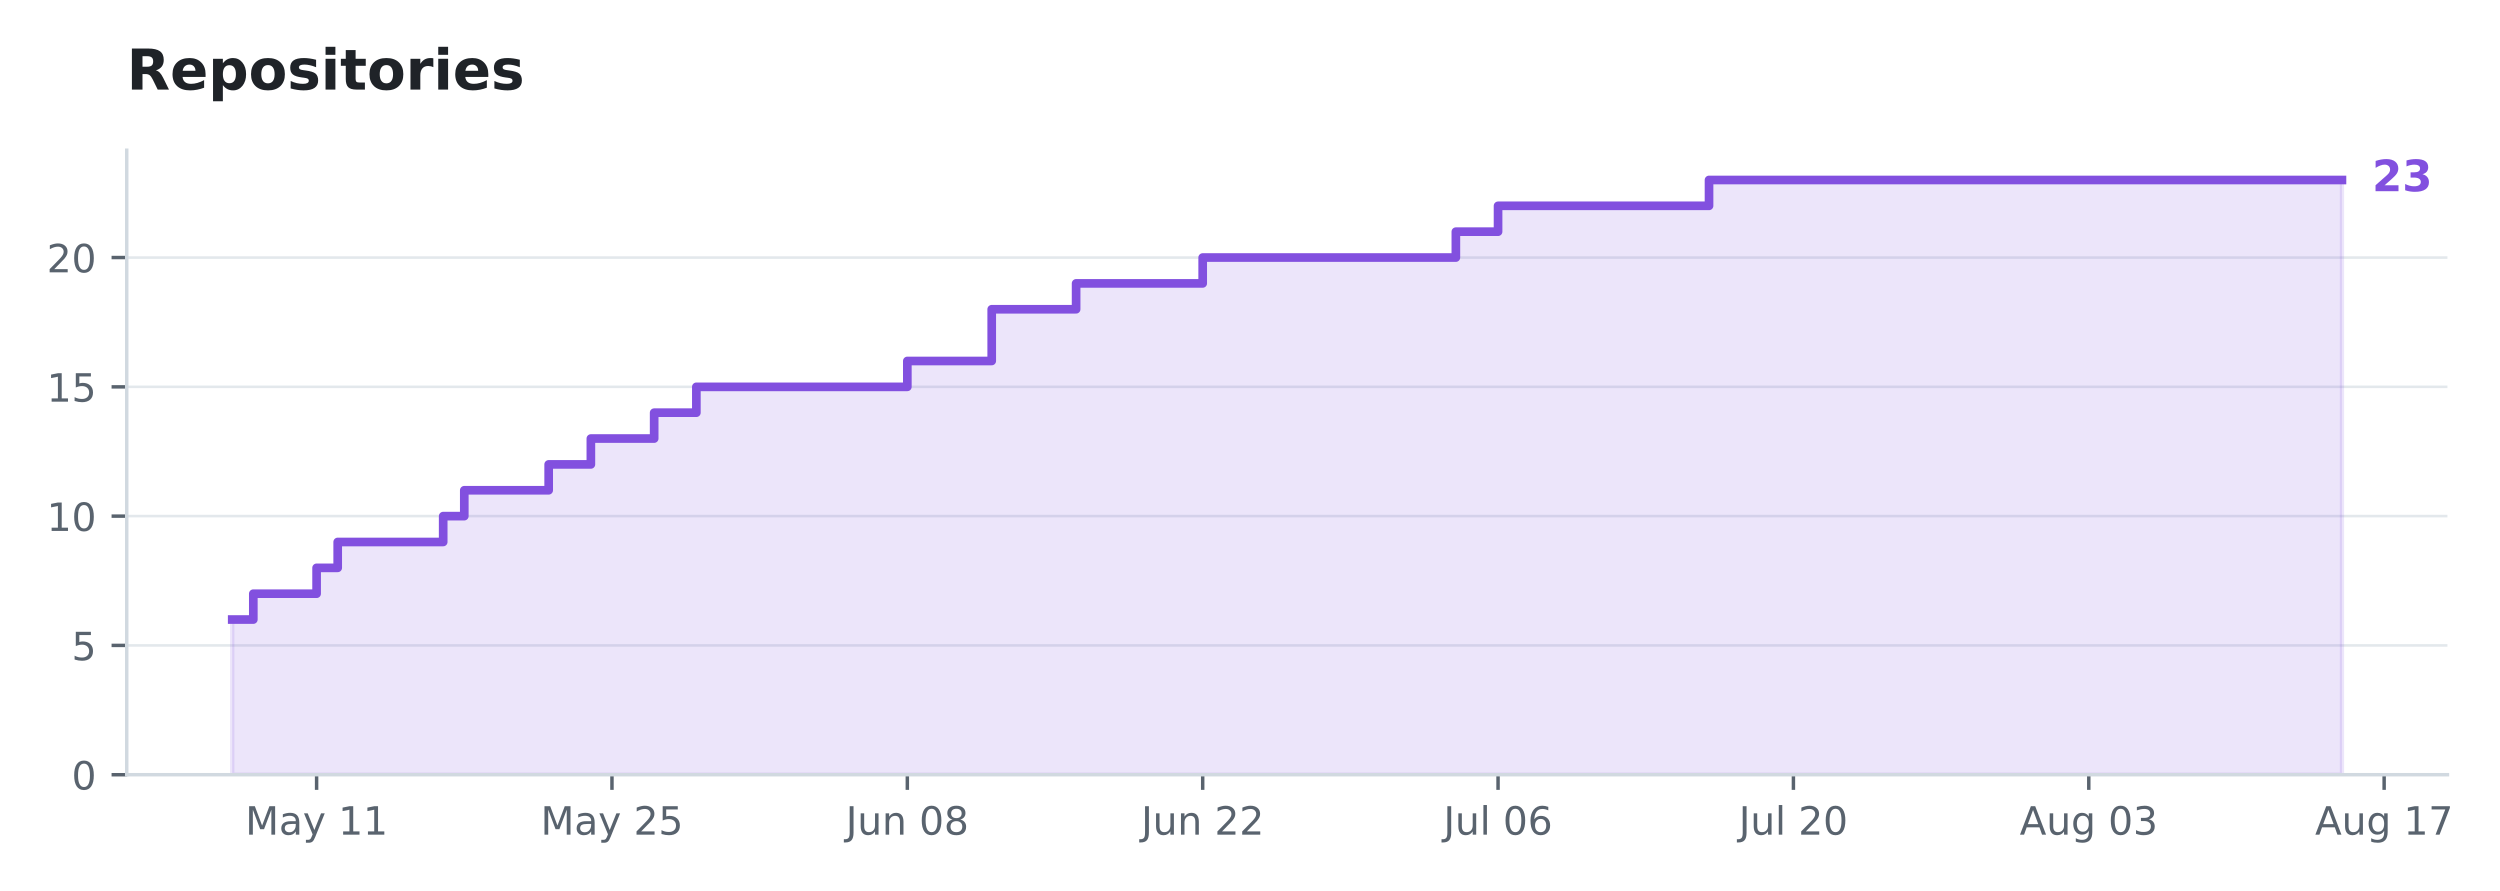
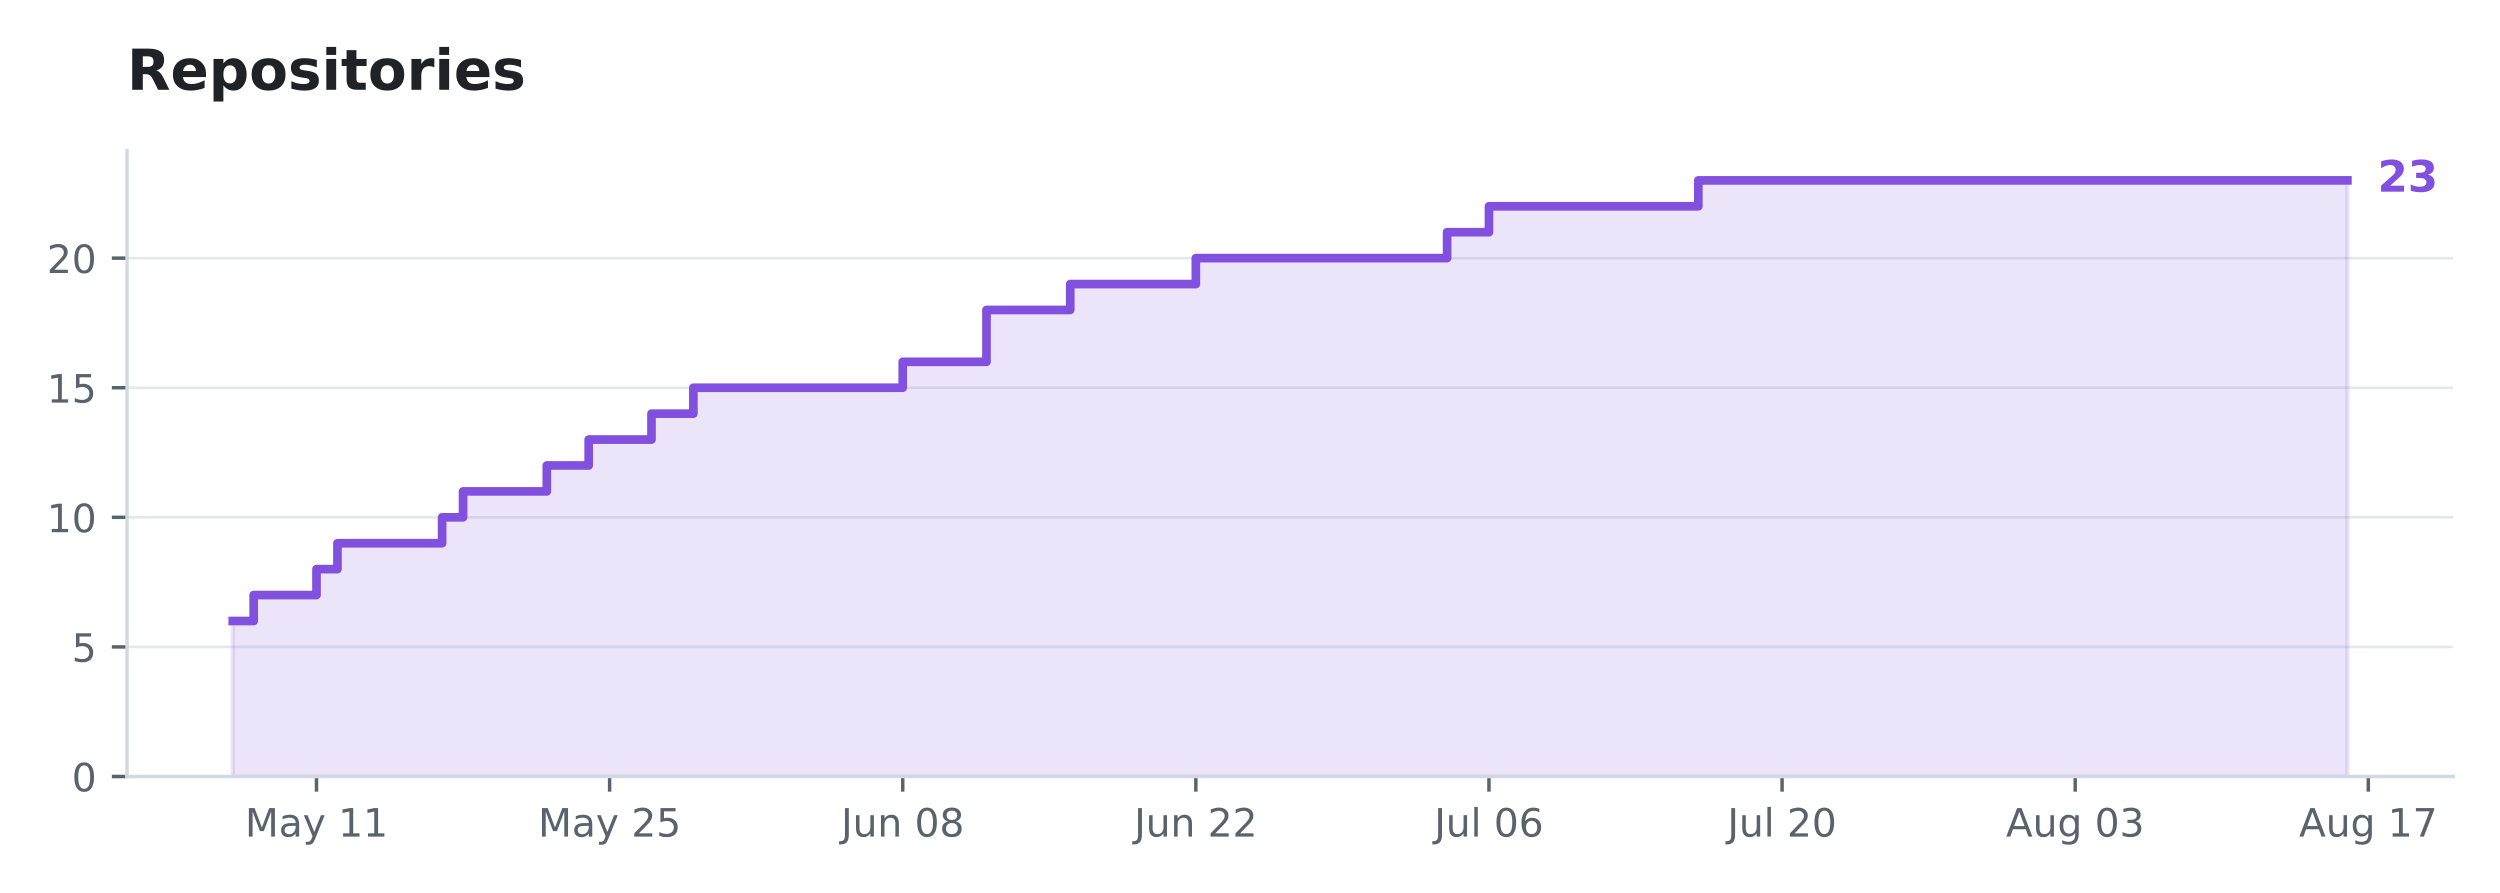
- <svg xmlns="http://www.w3.org/2000/svg" xmlns:xlink="http://www.w3.org/1999/xlink" width="577.066pt" height="205.623pt" viewBox="0 0 577.066 205.623" version="1.1">
+ <svg xmlns="http://www.w3.org/2000/svg" xmlns:xlink="http://www.w3.org/1999/xlink" width="575.732pt" height="205.623pt" viewBox="0 0 575.732 205.623" version="1.1">
  <defs>
    <style type="text/css">*{stroke-linejoin: round; stroke-linecap: butt}</style>
  </defs>
  <g id="figure_1">
    <g id="patch_1">
-       <path d="M 0 205.623  L 577.066 205.623  L 577.066 0  L 0 0  L 0 205.623  z " style="fill: none; opacity: 0" />
+       <path d="M 0 205.623  L 575.732 205.623  L 575.732 0  L 0 0  L 0 205.623  z " style="fill: none; opacity: 0" />
    </g>
    <g id="axes_1">
      <g id="patch_2">
        <path d="M 29.253 178.822  L 564.933 178.822  L 564.933 34.678  L 29.253 34.678  L 29.253 178.822  z " style="fill: none" />
      </g>
      <g id="matplotlib.axis_1">
        <g id="xtick_1">
          <g id="line2d_1">
            <defs>
-               <path id="m97da2d656c" d="M 0 0  L 0 3.5  " style="stroke: #59636e; stroke-width: 0.8" />
+               <path id="m5bca25c9fa" d="M 0 0  L 0 3.5  " style="stroke: #59636e; stroke-width: 0.8" />
            </defs>
            <g>
-               <use xlink:href="#m97da2d656c" x="73.081" y="178.822" style="fill: #59636e; stroke: #59636e; stroke-width: 0.8" />
+               <use xlink:href="#m5bca25c9fa" x="72.888" y="178.822" style="fill: #59636e; stroke: #59636e; stroke-width: 0.8" />
            </g>
          </g>
          <g id="text_1">
-             <g style="fill: #59636e" transform="translate(56.62071 192.6599) scale(0.09 -0.09)">
+             <g style="fill: #59636e" transform="translate(56.42784 192.6599) scale(0.09 -0.09)">
              <defs>
                <path id="DejaVuSans-30" d="M 628 4666  L 1569 4666  L 2759 1491  L 3956 4666  L 4897 4666  L 4897 0  L 4281 0  L 4281 4097  L 3078 897  L 2444 897  L 1241 4097  L 1241 0  L 628 0  L 628 4666  z " transform="scale(0.015625)" />
                <path id="DejaVuSans-44" d="M 2194 1759  Q 1497 1759 1228 1600  Q 959 1441 959 1056  Q 959 750 1161 570  Q 1363 391 1709 391  Q 2188 391 2477 730  Q 2766 1069 2766 1631  L 2766 1759  L 2194 1759  z M 3341 1997  L 3341 0  L 2766 0  L 2766 531  Q 2569 213 2275 61  Q 1981 -91 1556 -91  Q 1019 -91 701 211  Q 384 513 384 1019  Q 384 1609 779 1909  Q 1175 2209 1959 2209  L 2766 2209  L 2766 2266  Q 2766 2663 2505 2880  Q 2244 3097 1772 3097  Q 1472 3097 1187 3025  Q 903 2953 641 2809  L 641 3341  Q 956 3463 1253 3523  Q 1550 3584 1831 3584  Q 2591 3584 2966 3190  Q 3341 2797 3341 1997  z " transform="scale(0.015625)" />
                <path id="DejaVuSans-5c" d="M 2059 -325  Q 1816 -950 1584 -1140  Q 1353 -1331 966 -1331  L 506 -1331  L 506 -850  L 844 -850  Q 1081 -850 1212 -737  Q 1344 -625 1503 -206  L 1606 56  L 191 3500  L 800 3500  L 1894 763  L 2988 3500  L 3597 3500  L 2059 -325  z " transform="scale(0.015625)" />
                <path id="DejaVuSans-3" transform="scale(0.015625)" />
                <path id="DejaVuSans-14" d="M 794 531  L 1825 531  L 1825 4091  L 703 3866  L 703 4441  L 1819 4666  L 2450 4666  L 2450 531  L 3481 531  L 3481 0  L 794 0  L 794 531  z " transform="scale(0.015625)" />
              </defs>
              <use xlink:href="#DejaVuSans-30" />
              <use xlink:href="#DejaVuSans-44" transform="translate(86.28125 0)" />
              <use xlink:href="#DejaVuSans-5c" transform="translate(147.5625 0)" />
              <use xlink:href="#DejaVuSans-3" transform="translate(206.75 0)" />
              <use xlink:href="#DejaVuSans-14" transform="translate(238.5312 0)" />
              <use xlink:href="#DejaVuSans-14" transform="translate(302.1562 0)" />
            </g>
          </g>
        </g>
        <g id="xtick_2">
          <g id="line2d_2">
            <g>
-               <use xlink:href="#m97da2d656c" x="141.258" y="178.822" style="fill: #59636e; stroke: #59636e; stroke-width: 0.8" />
+               <use xlink:href="#m5bca25c9fa" x="140.39" y="178.822" style="fill: #59636e; stroke: #59636e; stroke-width: 0.8" />
            </g>
          </g>
          <g id="text_2">
-             <g style="fill: #59636e" transform="translate(124.7982 192.6599) scale(0.09 -0.09)">
+             <g style="fill: #59636e" transform="translate(123.9303 192.6599) scale(0.09 -0.09)">
              <defs>
                <path id="DejaVuSans-15" d="M 1228 531  L 3431 531  L 3431 0  L 469 0  L 469 531  Q 828 903 1448 1529  Q 2069 2156 2228 2338  Q 2531 2678 2651 2914  Q 2772 3150 2772 3378  Q 2772 3750 2511 3984  Q 2250 4219 1831 4219  Q 1534 4219 1204 4116  Q 875 4013 500 3803  L 500 4441  Q 881 4594 1212 4672  Q 1544 4750 1819 4750  Q 2544 4750 2975 4387  Q 3406 4025 3406 3419  Q 3406 3131 3298 2873  Q 3191 2616 2906 2266  Q 2828 2175 2409 1742  Q 1991 1309 1228 531  z " transform="scale(0.015625)" />
                <path id="DejaVuSans-18" d="M 691 4666  L 3169 4666  L 3169 4134  L 1269 4134  L 1269 2991  Q 1406 3038 1543 3061  Q 1681 3084 1819 3084  Q 2600 3084 3056 2656  Q 3513 2228 3513 1497  Q 3513 744 3044 326  Q 2575 -91 1722 -91  Q 1428 -91 1123 -41  Q 819 9 494 109  L 494 744  Q 775 591 1075 516  Q 1375 441 1709 441  Q 2250 441 2565 725  Q 2881 1009 2881 1497  Q 2881 1984 2565 2268  Q 2250 2553 1709 2553  Q 1456 2553 1204 2497  Q 953 2441 691 2322  L 691 4666  z " transform="scale(0.015625)" />
              </defs>
              <use xlink:href="#DejaVuSans-30" />
              <use xlink:href="#DejaVuSans-44" transform="translate(86.28125 0)" />
              <use xlink:href="#DejaVuSans-5c" transform="translate(147.5625 0)" />
              <use xlink:href="#DejaVuSans-3" transform="translate(206.75 0)" />
              <use xlink:href="#DejaVuSans-15" transform="translate(238.5312 0)" />
              <use xlink:href="#DejaVuSans-18" transform="translate(302.1562 0)" />
            </g>
          </g>
        </g>
        <g id="xtick_3">
          <g id="line2d_3">
            <g>
-               <use xlink:href="#m97da2d656c" x="209.436" y="178.822" style="fill: #59636e; stroke: #59636e; stroke-width: 0.8" />
+               <use xlink:href="#m5bca25c9fa" x="207.893" y="178.822" style="fill: #59636e; stroke: #59636e; stroke-width: 0.8" />
            </g>
          </g>
          <g id="text_3">
-             <g style="fill: #59636e" transform="translate(195.2481 192.6599) scale(0.09 -0.09)">
+             <g style="fill: #59636e" transform="translate(193.7052 192.6599) scale(0.09 -0.09)">
              <defs>
                <path id="DejaVuSans-2d" d="M 628 4666  L 1259 4666  L 1259 325  Q 1259 -519 939 -900  Q 619 -1281 -91 -1281  L -331 -1281  L -331 -750  L -134 -750  Q 284 -750 456 -515  Q 628 -281 628 325  L 628 4666  z " transform="scale(0.015625)" />
                <path id="DejaVuSans-58" d="M 544 1381  L 544 3500  L 1119 3500  L 1119 1403  Q 1119 906 1312 657  Q 1506 409 1894 409  Q 2359 409 2629 706  Q 2900 1003 2900 1516  L 2900 3500  L 3475 3500  L 3475 0  L 2900 0  L 2900 538  Q 2691 219 2414 64  Q 2138 -91 1772 -91  Q 1169 -91 856 284  Q 544 659 544 1381  z M 1991 3584  L 1991 3584  z " transform="scale(0.015625)" />
                <path id="DejaVuSans-51" d="M 3513 2113  L 3513 0  L 2938 0  L 2938 2094  Q 2938 2591 2744 2837  Q 2550 3084 2163 3084  Q 1697 3084 1428 2787  Q 1159 2491 1159 1978  L 1159 0  L 581 0  L 581 3500  L 1159 3500  L 1159 2956  Q 1366 3272 1645 3428  Q 1925 3584 2291 3584  Q 2894 3584 3203 3211  Q 3513 2838 3513 2113  z " transform="scale(0.015625)" />
                <path id="DejaVuSans-13" d="M 2034 4250  Q 1547 4250 1301 3770  Q 1056 3291 1056 2328  Q 1056 1369 1301 889  Q 1547 409 2034 409  Q 2525 409 2770 889  Q 3016 1369 3016 2328  Q 3016 3291 2770 3770  Q 2525 4250 2034 4250  z M 2034 4750  Q 2819 4750 3233 4129  Q 3647 3509 3647 2328  Q 3647 1150 3233 529  Q 2819 -91 2034 -91  Q 1250 -91 836 529  Q 422 1150 422 2328  Q 422 3509 836 4129  Q 1250 4750 2034 4750  z " transform="scale(0.015625)" />
                <path id="DejaVuSans-1b" d="M 2034 2216  Q 1584 2216 1326 1975  Q 1069 1734 1069 1313  Q 1069 891 1326 650  Q 1584 409 2034 409  Q 2484 409 2743 651  Q 3003 894 3003 1313  Q 3003 1734 2745 1975  Q 2488 2216 2034 2216  z M 1403 2484  Q 997 2584 770 2862  Q 544 3141 544 3541  Q 544 4100 942 4425  Q 1341 4750 2034 4750  Q 2731 4750 3128 4425  Q 3525 4100 3525 3541  Q 3525 3141 3298 2862  Q 3072 2584 2669 2484  Q 3125 2378 3379 2068  Q 3634 1759 3634 1313  Q 3634 634 3220 271  Q 2806 -91 2034 -91  Q 1263 -91 848 271  Q 434 634 434 1313  Q 434 1759 690 2068  Q 947 2378 1403 2484  z M 1172 3481  Q 1172 3119 1398 2916  Q 1625 2713 2034 2713  Q 2441 2713 2670 2916  Q 2900 3119 2900 3481  Q 2900 3844 2670 4047  Q 2441 4250 2034 4250  Q 1625 4250 1398 4047  Q 1172 3844 1172 3481  z " transform="scale(0.015625)" />
              </defs>
              <use xlink:href="#DejaVuSans-2d" />
              <use xlink:href="#DejaVuSans-58" transform="translate(29.5 0)" />
              <use xlink:href="#DejaVuSans-51" transform="translate(92.875 0)" />
              <use xlink:href="#DejaVuSans-3" transform="translate(156.25 0)" />
              <use xlink:href="#DejaVuSans-13" transform="translate(188.0312 0)" />
              <use xlink:href="#DejaVuSans-1b" transform="translate(251.6562 0)" />
            </g>
          </g>
        </g>
        <g id="xtick_4">
          <g id="line2d_4">
            <g>
-               <use xlink:href="#m97da2d656c" x="277.613" y="178.822" style="fill: #59636e; stroke: #59636e; stroke-width: 0.8" />
+               <use xlink:href="#m5bca25c9fa" x="275.395" y="178.822" style="fill: #59636e; stroke: #59636e; stroke-width: 0.8" />
            </g>
          </g>
          <g id="text_4">
-             <g style="fill: #59636e" transform="translate(263.4256 192.6599) scale(0.09 -0.09)">
+             <g style="fill: #59636e" transform="translate(261.2076 192.6599) scale(0.09 -0.09)">
              <use xlink:href="#DejaVuSans-2d" />
              <use xlink:href="#DejaVuSans-58" transform="translate(29.5 0)" />
              <use xlink:href="#DejaVuSans-51" transform="translate(92.875 0)" />
              <use xlink:href="#DejaVuSans-3" transform="translate(156.25 0)" />
              <use xlink:href="#DejaVuSans-15" transform="translate(188.0312 0)" />
              <use xlink:href="#DejaVuSans-15" transform="translate(251.6562 0)" />
            </g>
          </g>
        </g>
        <g id="xtick_5">
          <g id="line2d_5">
            <g>
-               <use xlink:href="#m97da2d656c" x="345.791" y="178.822" style="fill: #59636e; stroke: #59636e; stroke-width: 0.8" />
+               <use xlink:href="#m5bca25c9fa" x="342.898" y="178.822" style="fill: #59636e; stroke: #59636e; stroke-width: 0.8" />
            </g>
          </g>
          <g id="text_5">
-             <g style="fill: #59636e" transform="translate(333.2047 192.6606) scale(0.09 -0.09)">
+             <g style="fill: #59636e" transform="translate(330.3118 192.6606) scale(0.09 -0.09)">
              <defs>
                <path id="DejaVuSans-4f" d="M 603 4863  L 1178 4863  L 1178 0  L 603 0  L 603 4863  z " transform="scale(0.015625)" />
                <path id="DejaVuSans-19" d="M 2113 2584  Q 1688 2584 1439 2293  Q 1191 2003 1191 1497  Q 1191 994 1439 701  Q 1688 409 2113 409  Q 2538 409 2786 701  Q 3034 994 3034 1497  Q 3034 2003 2786 2293  Q 2538 2584 2113 2584  z M 3366 4563  L 3366 3988  Q 3128 4100 2886 4159  Q 2644 4219 2406 4219  Q 1781 4219 1451 3797  Q 1122 3375 1075 2522  Q 1259 2794 1537 2939  Q 1816 3084 2150 3084  Q 2853 3084 3261 2657  Q 3669 2231 3669 1497  Q 3669 778 3244 343  Q 2819 -91 2113 -91  Q 1303 -91 875 529  Q 447 1150 447 2328  Q 447 3434 972 4092  Q 1497 4750 2381 4750  Q 2619 4750 2861 4703  Q 3103 4656 3366 4563  z " transform="scale(0.015625)" />
              </defs>
              <use xlink:href="#DejaVuSans-2d" />
              <use xlink:href="#DejaVuSans-58" transform="translate(29.5 0)" />
              <use xlink:href="#DejaVuSans-4f" transform="translate(92.875 0)" />
              <use xlink:href="#DejaVuSans-3" transform="translate(120.6562 0)" />
              <use xlink:href="#DejaVuSans-13" transform="translate(152.4375 0)" />
              <use xlink:href="#DejaVuSans-19" transform="translate(216.0625 0)" />
            </g>
          </g>
        </g>
        <g id="xtick_6">
          <g id="line2d_6">
            <g>
-               <use xlink:href="#m97da2d656c" x="413.968" y="178.822" style="fill: #59636e; stroke: #59636e; stroke-width: 0.8" />
+               <use xlink:href="#m5bca25c9fa" x="410.4" y="178.822" style="fill: #59636e; stroke: #59636e; stroke-width: 0.8" />
            </g>
          </g>
          <g id="text_6">
-             <g style="fill: #59636e" transform="translate(401.3822 192.6606) scale(0.09 -0.09)">
+             <g style="fill: #59636e" transform="translate(397.8142 192.6606) scale(0.09 -0.09)">
              <use xlink:href="#DejaVuSans-2d" />
              <use xlink:href="#DejaVuSans-58" transform="translate(29.5 0)" />
              <use xlink:href="#DejaVuSans-4f" transform="translate(92.875 0)" />
              <use xlink:href="#DejaVuSans-3" transform="translate(120.6562 0)" />
              <use xlink:href="#DejaVuSans-15" transform="translate(152.4375 0)" />
              <use xlink:href="#DejaVuSans-13" transform="translate(216.0625 0)" />
            </g>
          </g>
        </g>
        <g id="xtick_7">
          <g id="line2d_7">
            <g>
-               <use xlink:href="#m97da2d656c" x="482.146" y="178.822" style="fill: #59636e; stroke: #59636e; stroke-width: 0.8" />
+               <use xlink:href="#m5bca25c9fa" x="477.903" y="178.822" style="fill: #59636e; stroke: #59636e; stroke-width: 0.8" />
            </g>
          </g>
          <g id="text_7">
-             <g style="fill: #59636e" transform="translate(466.2022 192.6599) scale(0.09 -0.09)">
+             <g style="fill: #59636e" transform="translate(461.9592 192.6599) scale(0.09 -0.09)">
              <defs>
                <path id="DejaVuSans-24" d="M 2188 4044  L 1331 1722  L 3047 1722  L 2188 4044  z M 1831 4666  L 2547 4666  L 4325 0  L 3669 0  L 3244 1197  L 1141 1197  L 716 0  L 50 0  L 1831 4666  z " transform="scale(0.015625)" />
                <path id="DejaVuSans-4a" d="M 2906 1791  Q 2906 2416 2648 2759  Q 2391 3103 1925 3103  Q 1463 3103 1205 2759  Q 947 2416 947 1791  Q 947 1169 1205 825  Q 1463 481 1925 481  Q 2391 481 2648 825  Q 2906 1169 2906 1791  z M 3481 434  Q 3481 -459 3084 -895  Q 2688 -1331 1869 -1331  Q 1566 -1331 1297 -1286  Q 1028 -1241 775 -1147  L 775 -588  Q 1028 -725 1275 -790  Q 1522 -856 1778 -856  Q 2344 -856 2625 -561  Q 2906 -266 2906 331  L 2906 616  Q 2728 306 2450 153  Q 2172 0 1784 0  Q 1141 0 747 490  Q 353 981 353 1791  Q 353 2603 747 3093  Q 1141 3584 1784 3584  Q 2172 3584 2450 3431  Q 2728 3278 2906 2969  L 2906 3500  L 3481 3500  L 3481 434  z " transform="scale(0.015625)" />
                <path id="DejaVuSans-16" d="M 2597 2516  Q 3050 2419 3304 2112  Q 3559 1806 3559 1356  Q 3559 666 3084 287  Q 2609 -91 1734 -91  Q 1441 -91 1130 -33  Q 819 25 488 141  L 488 750  Q 750 597 1062 519  Q 1375 441 1716 441  Q 2309 441 2620 675  Q 2931 909 2931 1356  Q 2931 1769 2642 2001  Q 2353 2234 1838 2234  L 1294 2234  L 1294 2753  L 1863 2753  Q 2328 2753 2575 2939  Q 2822 3125 2822 3475  Q 2822 3834 2567 4026  Q 2313 4219 1838 4219  Q 1578 4219 1281 4162  Q 984 4106 628 3988  L 628 4550  Q 988 4650 1302 4700  Q 1616 4750 1894 4750  Q 2613 4750 3031 4423  Q 3450 4097 3450 3541  Q 3450 3153 3228 2886  Q 3006 2619 2597 2516  z " transform="scale(0.015625)" />
              </defs>
              <use xlink:href="#DejaVuSans-24" />
              <use xlink:href="#DejaVuSans-58" transform="translate(68.40625 0)" />
              <use xlink:href="#DejaVuSans-4a" transform="translate(131.7812 0)" />
              <use xlink:href="#DejaVuSans-3" transform="translate(195.2656 0)" />
              <use xlink:href="#DejaVuSans-13" transform="translate(227.0469 0)" />
              <use xlink:href="#DejaVuSans-16" transform="translate(290.6719 0)" />
            </g>
          </g>
        </g>
        <g id="xtick_8">
          <g id="line2d_8">
            <g>
-               <use xlink:href="#m97da2d656c" x="550.323" y="178.822" style="fill: #59636e; stroke: #59636e; stroke-width: 0.8" />
+               <use xlink:href="#m5bca25c9fa" x="545.405" y="178.822" style="fill: #59636e; stroke: #59636e; stroke-width: 0.8" />
            </g>
          </g>
          <g id="text_8">
-             <g style="fill: #59636e" transform="translate(534.3797 192.6599) scale(0.09 -0.09)">
+             <g style="fill: #59636e" transform="translate(529.4617 192.6599) scale(0.09 -0.09)">
              <defs>
                <path id="DejaVuSans-1a" d="M 525 4666  L 3525 4666  L 3525 4397  L 1831 0  L 1172 0  L 2766 4134  L 525 4134  L 525 4666  z " transform="scale(0.015625)" />
              </defs>
              <use xlink:href="#DejaVuSans-24" />
              <use xlink:href="#DejaVuSans-58" transform="translate(68.40625 0)" />
              <use xlink:href="#DejaVuSans-4a" transform="translate(131.7812 0)" />
              <use xlink:href="#DejaVuSans-3" transform="translate(195.2656 0)" />
              <use xlink:href="#DejaVuSans-14" transform="translate(227.0469 0)" />
              <use xlink:href="#DejaVuSans-1a" transform="translate(290.6719 0)" />
            </g>
          </g>
        </g>
      </g>
      <g id="matplotlib.axis_2">
        <g id="ytick_1">
          <g id="line2d_9">
-             <path d="M 29.253 178.822  L 564.933 178.822  " clip-path="url(#pf52be72a79)" style="fill: none; stroke: #d1d9e0; stroke-opacity: 0.6; stroke-width: 0.6; stroke-linecap: square" />
+             <path d="M 29.253 178.822  L 564.933 178.822  " clip-path="url(#p995b09192a)" style="fill: none; stroke: #d1d9e0; stroke-opacity: 0.6; stroke-width: 0.6; stroke-linecap: square" />
          </g>
          <g id="line2d_10">
            <defs>
-               <path id="md1cfa3fe63" d="M 0 0  L -3.5 0  " style="stroke: #59636e; stroke-width: 0.8" />
+               <path id="m661b97e3f8" d="M 0 0  L -3.5 0  " style="stroke: #59636e; stroke-width: 0.8" />
            </defs>
            <g>
-               <use xlink:href="#md1cfa3fe63" x="29.253" y="178.822" style="fill: #59636e; stroke: #59636e; stroke-width: 0.8" />
+               <use xlink:href="#m661b97e3f8" x="29.253" y="178.822" style="fill: #59636e; stroke: #59636e; stroke-width: 0.8" />
            </g>
          </g>
          <g id="text_9">
            <g style="fill: #59636e" transform="translate(16.52625 182.2409) scale(0.09 -0.09)">
              <use xlink:href="#DejaVuSans-13" />
            </g>
          </g>
        </g>
        <g id="ytick_2">
          <g id="line2d_11">
-             <path d="M 29.253 148.978  L 564.933 148.978  " clip-path="url(#pf52be72a79)" style="fill: none; stroke: #d1d9e0; stroke-opacity: 0.6; stroke-width: 0.6; stroke-linecap: square" />
+             <path d="M 29.253 148.978  L 564.933 148.978  " clip-path="url(#p995b09192a)" style="fill: none; stroke: #d1d9e0; stroke-opacity: 0.6; stroke-width: 0.6; stroke-linecap: square" />
          </g>
          <g id="line2d_12">
            <g>
-               <use xlink:href="#md1cfa3fe63" x="29.253" y="148.978" style="fill: #59636e; stroke: #59636e; stroke-width: 0.8" />
+               <use xlink:href="#m661b97e3f8" x="29.253" y="148.978" style="fill: #59636e; stroke: #59636e; stroke-width: 0.8" />
            </g>
          </g>
          <g id="text_10">
            <g style="fill: #59636e" transform="translate(16.52625 152.3974) scale(0.09 -0.09)">
              <use xlink:href="#DejaVuSans-18" />
            </g>
          </g>
        </g>
        <g id="ytick_3">
          <g id="line2d_13">
-             <path d="M 29.253 119.135  L 564.933 119.135  " clip-path="url(#pf52be72a79)" style="fill: none; stroke: #d1d9e0; stroke-opacity: 0.6; stroke-width: 0.6; stroke-linecap: square" />
+             <path d="M 29.253 119.135  L 564.933 119.135  " clip-path="url(#p995b09192a)" style="fill: none; stroke: #d1d9e0; stroke-opacity: 0.6; stroke-width: 0.6; stroke-linecap: square" />
          </g>
          <g id="line2d_14">
            <g>
-               <use xlink:href="#md1cfa3fe63" x="29.253" y="119.135" style="fill: #59636e; stroke: #59636e; stroke-width: 0.8" />
+               <use xlink:href="#m661b97e3f8" x="29.253" y="119.135" style="fill: #59636e; stroke: #59636e; stroke-width: 0.8" />
            </g>
          </g>
          <g id="text_11">
            <g style="fill: #59636e" transform="translate(10.8 122.554) scale(0.09 -0.09)">
              <use xlink:href="#DejaVuSans-14" />
              <use xlink:href="#DejaVuSans-13" transform="translate(63.625 0)" />
            </g>
          </g>
        </g>
        <g id="ytick_4">
          <g id="line2d_15">
-             <path d="M 29.253 89.292  L 564.933 89.292  " clip-path="url(#pf52be72a79)" style="fill: none; stroke: #d1d9e0; stroke-opacity: 0.6; stroke-width: 0.6; stroke-linecap: square" />
+             <path d="M 29.253 89.292  L 564.933 89.292  " clip-path="url(#p995b09192a)" style="fill: none; stroke: #d1d9e0; stroke-opacity: 0.6; stroke-width: 0.6; stroke-linecap: square" />
          </g>
          <g id="line2d_16">
            <g>
-               <use xlink:href="#md1cfa3fe63" x="29.253" y="89.292" style="fill: #59636e; stroke: #59636e; stroke-width: 0.8" />
+               <use xlink:href="#m661b97e3f8" x="29.253" y="89.292" style="fill: #59636e; stroke: #59636e; stroke-width: 0.8" />
            </g>
          </g>
          <g id="text_12">
            <g style="fill: #59636e" transform="translate(10.8 92.71048) scale(0.09 -0.09)">
              <use xlink:href="#DejaVuSans-14" />
              <use xlink:href="#DejaVuSans-18" transform="translate(63.625 0)" />
            </g>
          </g>
        </g>
        <g id="ytick_5">
          <g id="line2d_17">
-             <path d="M 29.253 59.448  L 564.933 59.448  " clip-path="url(#pf52be72a79)" style="fill: none; stroke: #d1d9e0; stroke-opacity: 0.6; stroke-width: 0.6; stroke-linecap: square" />
+             <path d="M 29.253 59.448  L 564.933 59.448  " clip-path="url(#p995b09192a)" style="fill: none; stroke: #d1d9e0; stroke-opacity: 0.6; stroke-width: 0.6; stroke-linecap: square" />
          </g>
          <g id="line2d_18">
            <g>
-               <use xlink:href="#md1cfa3fe63" x="29.253" y="59.448" style="fill: #59636e; stroke: #59636e; stroke-width: 0.8" />
+               <use xlink:href="#m661b97e3f8" x="29.253" y="59.448" style="fill: #59636e; stroke: #59636e; stroke-width: 0.8" />
            </g>
          </g>
          <g id="text_13">
            <g style="fill: #59636e" transform="translate(10.8 62.867) scale(0.09 -0.09)">
              <use xlink:href="#DejaVuSans-15" />
              <use xlink:href="#DejaVuSans-13" transform="translate(63.625 0)" />
            </g>
          </g>
        </g>
      </g>
      <g id="FillBetweenPolyCollection_1">
        <defs>
-           <path id="m591a4929a5" d="M 53.602 -26.801  L 53.602 -62.613  L 58.471 -62.613  L 58.471 -68.582  L 63.341 -68.582  L 63.341 -68.582  L 68.211 -68.582  L 68.211 -68.582  L 73.081 -68.582  L 73.081 -74.55  L 77.951 -74.55  L 77.951 -80.519  L 82.82 -80.519  L 82.82 -80.519  L 87.69 -80.519  L 87.69 -80.519  L 92.56 -80.519  L 92.56 -80.519  L 97.43 -80.519  L 97.43 -80.519  L 102.3 -80.519  L 102.3 -86.488  L 107.17 -86.488  L 107.17 -92.456  L 112.039 -92.456  L 112.039 -92.456  L 116.909 -92.456  L 116.909 -92.456  L 121.779 -92.456  L 121.779 -92.456  L 126.649 -92.456  L 126.649 -98.425  L 131.519 -98.425  L 131.519 -98.425  L 136.388 -98.425  L 136.388 -104.394  L 141.258 -104.394  L 141.258 -104.394  L 146.128 -104.394  L 146.128 -104.394  L 150.998 -104.394  L 150.998 -110.362  L 155.868 -110.362  L 155.868 -110.362  L 160.738 -110.362  L 160.738 -116.331  L 165.607 -116.331  L 165.607 -116.331  L 170.477 -116.331  L 170.477 -116.331  L 175.347 -116.331  L 175.347 -116.331  L 180.217 -116.331  L 180.217 -116.331  L 185.087 -116.331  L 185.087 -116.331  L 189.957 -116.331  L 189.957 -116.331  L 194.826 -116.331  L 194.826 -116.331  L 199.696 -116.331  L 199.696 -116.331  L 204.566 -116.331  L 204.566 -116.331  L 209.436 -116.331  L 209.436 -122.3  L 214.306 -122.3  L 214.306 -122.3  L 219.175 -122.3  L 219.175 -122.3  L 224.045 -122.3  L 224.045 -122.3  L 228.915 -122.3  L 228.915 -134.237  L 233.785 -134.237  L 233.785 -134.237  L 238.655 -134.237  L 238.655 -134.237  L 243.524 -134.237  L 243.524 -134.237  L 248.394 -134.237  L 248.394 -140.206  L 253.264 -140.206  L 253.264 -140.206  L 258.134 -140.206  L 258.134 -140.206  L 263.004 -140.206  L 263.004 -140.206  L 267.874 -140.206  L 267.874 -140.206  L 272.743 -140.206  L 272.743 -140.206  L 277.613 -140.206  L 277.613 -146.175  L 282.483 -146.175  L 282.483 -146.175  L 287.353 -146.175  L 287.353 -146.175  L 292.223 -146.175  L 292.223 -146.175  L 297.092 -146.175  L 297.092 -146.175  L 301.962 -146.175  L 301.962 -146.175  L 306.832 -146.175  L 306.832 -146.175  L 311.702 -146.175  L 311.702 -146.175  L 316.572 -146.175  L 316.572 -146.175  L 321.442 -146.175  L 321.442 -146.175  L 326.311 -146.175  L 326.311 -146.175  L 331.181 -146.175  L 331.181 -146.175  L 336.051 -146.175  L 336.051 -152.143  L 340.921 -152.143  L 340.921 -152.143  L 345.791 -152.143  L 345.791 -158.112  L 350.661 -158.112  L 350.661 -158.112  L 355.53 -158.112  L 355.53 -158.112  L 360.4 -158.112  L 360.4 -158.112  L 365.27 -158.112  L 365.27 -158.112  L 370.14 -158.112  L 370.14 -158.112  L 375.01 -158.112  L 375.01 -158.112  L 379.879 -158.112  L 379.879 -158.112  L 384.749 -158.112  L 384.749 -158.112  L 389.619 -158.112  L 389.619 -158.112  L 394.489 -158.112  L 394.489 -164.081  L 399.359 -164.081  L 399.359 -164.081  L 404.228 -164.081  L 404.228 -164.081  L 409.098 -164.081  L 409.098 -164.081  L 413.968 -164.081  L 413.968 -164.081  L 418.838 -164.081  L 418.838 -164.081  L 423.708 -164.081  L 423.708 -164.081  L 428.578 -164.081  L 428.578 -164.081  L 433.447 -164.081  L 433.447 -164.081  L 438.317 -164.081  L 438.317 -164.081  L 443.187 -164.081  L 443.187 -164.081  L 448.057 -164.081  L 448.057 -164.081  L 452.927 -164.081  L 452.927 -164.081  L 457.796 -164.081  L 457.796 -164.081  L 462.666 -164.081  L 462.666 -164.081  L 467.536 -164.081  L 467.536 -164.081  L 472.406 -164.081  L 472.406 -164.081  L 477.276 -164.081  L 477.276 -164.081  L 482.146 -164.081  L 482.146 -164.081  L 487.015 -164.081  L 487.015 -164.081  L 491.885 -164.081  L 491.885 -164.081  L 496.755 -164.081  L 496.755 -164.081  L 501.625 -164.081  L 501.625 -164.081  L 506.495 -164.081  L 506.495 -164.081  L 511.365 -164.081  L 511.365 -164.081  L 516.234 -164.081  L 516.234 -164.081  L 521.104 -164.081  L 521.104 -164.081  L 525.974 -164.081  L 525.974 -164.081  L 530.844 -164.081  L 530.844 -164.081  L 535.714 -164.081  L 535.714 -164.081  L 540.583 -164.081  L 540.583 -164.081  L 540.583 -26.801  L 540.583 -26.801  L 540.583 -26.801  L 535.714 -26.801  L 535.714 -26.801  L 530.844 -26.801  L 530.844 -26.801  L 525.974 -26.801  L 525.974 -26.801  L 521.104 -26.801  L 521.104 -26.801  L 516.234 -26.801  L 516.234 -26.801  L 511.365 -26.801  L 511.365 -26.801  L 506.495 -26.801  L 506.495 -26.801  L 501.625 -26.801  L 501.625 -26.801  L 496.755 -26.801  L 496.755 -26.801  L 491.885 -26.801  L 491.885 -26.801  L 487.015 -26.801  L 487.015 -26.801  L 482.146 -26.801  L 482.146 -26.801  L 477.276 -26.801  L 477.276 -26.801  L 472.406 -26.801  L 472.406 -26.801  L 467.536 -26.801  L 467.536 -26.801  L 462.666 -26.801  L 462.666 -26.801  L 457.796 -26.801  L 457.796 -26.801  L 452.927 -26.801  L 452.927 -26.801  L 448.057 -26.801  L 448.057 -26.801  L 443.187 -26.801  L 443.187 -26.801  L 438.317 -26.801  L 438.317 -26.801  L 433.447 -26.801  L 433.447 -26.801  L 428.578 -26.801  L 428.578 -26.801  L 423.708 -26.801  L 423.708 -26.801  L 418.838 -26.801  L 418.838 -26.801  L 413.968 -26.801  L 413.968 -26.801  L 409.098 -26.801  L 409.098 -26.801  L 404.228 -26.801  L 404.228 -26.801  L 399.359 -26.801  L 399.359 -26.801  L 394.489 -26.801  L 394.489 -26.801  L 389.619 -26.801  L 389.619 -26.801  L 384.749 -26.801  L 384.749 -26.801  L 379.879 -26.801  L 379.879 -26.801  L 375.01 -26.801  L 375.01 -26.801  L 370.14 -26.801  L 370.14 -26.801  L 365.27 -26.801  L 365.27 -26.801  L 360.4 -26.801  L 360.4 -26.801  L 355.53 -26.801  L 355.53 -26.801  L 350.661 -26.801  L 350.661 -26.801  L 345.791 -26.801  L 345.791 -26.801  L 340.921 -26.801  L 340.921 -26.801  L 336.051 -26.801  L 336.051 -26.801  L 331.181 -26.801  L 331.181 -26.801  L 326.311 -26.801  L 326.311 -26.801  L 321.442 -26.801  L 321.442 -26.801  L 316.572 -26.801  L 316.572 -26.801  L 311.702 -26.801  L 311.702 -26.801  L 306.832 -26.801  L 306.832 -26.801  L 301.962 -26.801  L 301.962 -26.801  L 297.092 -26.801  L 297.092 -26.801  L 292.223 -26.801  L 292.223 -26.801  L 287.353 -26.801  L 287.353 -26.801  L 282.483 -26.801  L 282.483 -26.801  L 277.613 -26.801  L 277.613 -26.801  L 272.743 -26.801  L 272.743 -26.801  L 267.874 -26.801  L 267.874 -26.801  L 263.004 -26.801  L 263.004 -26.801  L 258.134 -26.801  L 258.134 -26.801  L 253.264 -26.801  L 253.264 -26.801  L 248.394 -26.801  L 248.394 -26.801  L 243.524 -26.801  L 243.524 -26.801  L 238.655 -26.801  L 238.655 -26.801  L 233.785 -26.801  L 233.785 -26.801  L 228.915 -26.801  L 228.915 -26.801  L 224.045 -26.801  L 224.045 -26.801  L 219.175 -26.801  L 219.175 -26.801  L 214.306 -26.801  L 214.306 -26.801  L 209.436 -26.801  L 209.436 -26.801  L 204.566 -26.801  L 204.566 -26.801  L 199.696 -26.801  L 199.696 -26.801  L 194.826 -26.801  L 194.826 -26.801  L 189.957 -26.801  L 189.957 -26.801  L 185.087 -26.801  L 185.087 -26.801  L 180.217 -26.801  L 180.217 -26.801  L 175.347 -26.801  L 175.347 -26.801  L 170.477 -26.801  L 170.477 -26.801  L 165.607 -26.801  L 165.607 -26.801  L 160.738 -26.801  L 160.738 -26.801  L 155.868 -26.801  L 155.868 -26.801  L 150.998 -26.801  L 150.998 -26.801  L 146.128 -26.801  L 146.128 -26.801  L 141.258 -26.801  L 141.258 -26.801  L 136.388 -26.801  L 136.388 -26.801  L 131.519 -26.801  L 131.519 -26.801  L 126.649 -26.801  L 126.649 -26.801  L 121.779 -26.801  L 121.779 -26.801  L 116.909 -26.801  L 116.909 -26.801  L 112.039 -26.801  L 112.039 -26.801  L 107.17 -26.801  L 107.17 -26.801  L 102.3 -26.801  L 102.3 -26.801  L 97.43 -26.801  L 97.43 -26.801  L 92.56 -26.801  L 92.56 -26.801  L 87.69 -26.801  L 87.69 -26.801  L 82.82 -26.801  L 82.82 -26.801  L 77.951 -26.801  L 77.951 -26.801  L 73.081 -26.801  L 73.081 -26.801  L 68.211 -26.801  L 68.211 -26.801  L 63.341 -26.801  L 63.341 -26.801  L 58.471 -26.801  L 58.471 -26.801  L 53.602 -26.801  z " style="stroke: #8250df; stroke-opacity: 0.15" />
+           <path id="mdae9eedc3c" d="M 53.602 -26.801  L 53.602 -62.613  L 58.423 -62.613  L 58.423 -68.582  L 63.245 -68.582  L 63.245 -68.582  L 68.066 -68.582  L 68.066 -68.582  L 72.888 -68.582  L 72.888 -74.55  L 77.71 -74.55  L 77.71 -80.519  L 82.531 -80.519  L 82.531 -80.519  L 87.353 -80.519  L 87.353 -80.519  L 92.174 -80.519  L 92.174 -80.519  L 96.996 -80.519  L 96.996 -80.519  L 101.818 -80.519  L 101.818 -86.488  L 106.639 -86.488  L 106.639 -92.456  L 111.461 -92.456  L 111.461 -92.456  L 116.282 -92.456  L 116.282 -92.456  L 121.104 -92.456  L 121.104 -92.456  L 125.926 -92.456  L 125.926 -98.425  L 130.747 -98.425  L 130.747 -98.425  L 135.569 -98.425  L 135.569 -104.394  L 140.39 -104.394  L 140.39 -104.394  L 145.212 -104.394  L 145.212 -104.394  L 150.034 -104.394  L 150.034 -110.362  L 154.855 -110.362  L 154.855 -110.362  L 159.677 -110.362  L 159.677 -116.331  L 164.498 -116.331  L 164.498 -116.331  L 169.32 -116.331  L 169.32 -116.331  L 174.142 -116.331  L 174.142 -116.331  L 178.963 -116.331  L 178.963 -116.331  L 183.785 -116.331  L 183.785 -116.331  L 188.606 -116.331  L 188.606 -116.331  L 193.428 -116.331  L 193.428 -116.331  L 198.25 -116.331  L 198.25 -116.331  L 203.071 -116.331  L 203.071 -116.331  L 207.893 -116.331  L 207.893 -122.3  L 212.714 -122.3  L 212.714 -122.3  L 217.536 -122.3  L 217.536 -122.3  L 222.358 -122.3  L 222.358 -122.3  L 227.179 -122.3  L 227.179 -134.237  L 232.001 -134.237  L 232.001 -134.237  L 236.822 -134.237  L 236.822 -134.237  L 241.644 -134.237  L 241.644 -134.237  L 246.466 -134.237  L 246.466 -140.206  L 251.287 -140.206  L 251.287 -140.206  L 256.109 -140.206  L 256.109 -140.206  L 260.93 -140.206  L 260.93 -140.206  L 265.752 -140.206  L 265.752 -140.206  L 270.574 -140.206  L 270.574 -140.206  L 275.395 -140.206  L 275.395 -146.175  L 280.217 -146.175  L 280.217 -146.175  L 285.038 -146.175  L 285.038 -146.175  L 289.86 -146.175  L 289.86 -146.175  L 294.682 -146.175  L 294.682 -146.175  L 299.503 -146.175  L 299.503 -146.175  L 304.325 -146.175  L 304.325 -146.175  L 309.147 -146.175  L 309.147 -146.175  L 313.968 -146.175  L 313.968 -146.175  L 318.79 -146.175  L 318.79 -146.175  L 323.611 -146.175  L 323.611 -146.175  L 328.433 -146.175  L 328.433 -146.175  L 333.255 -146.175  L 333.255 -152.143  L 338.076 -152.143  L 338.076 -152.143  L 342.898 -152.143  L 342.898 -158.112  L 347.719 -158.112  L 347.719 -158.112  L 352.541 -158.112  L 352.541 -158.112  L 357.363 -158.112  L 357.363 -158.112  L 362.184 -158.112  L 362.184 -158.112  L 367.006 -158.112  L 367.006 -158.112  L 371.827 -158.112  L 371.827 -158.112  L 376.649 -158.112  L 376.649 -158.112  L 381.471 -158.112  L 381.471 -158.112  L 386.292 -158.112  L 386.292 -158.112  L 391.114 -158.112  L 391.114 -164.081  L 395.935 -164.081  L 395.935 -164.081  L 400.757 -164.081  L 400.757 -164.081  L 405.579 -164.081  L 405.579 -164.081  L 410.4 -164.081  L 410.4 -164.081  L 415.222 -164.081  L 415.222 -164.081  L 420.043 -164.081  L 420.043 -164.081  L 424.865 -164.081  L 424.865 -164.081  L 429.687 -164.081  L 429.687 -164.081  L 434.508 -164.081  L 434.508 -164.081  L 439.33 -164.081  L 439.33 -164.081  L 444.151 -164.081  L 444.151 -164.081  L 448.973 -164.081  L 448.973 -164.081  L 453.795 -164.081  L 453.795 -164.081  L 458.616 -164.081  L 458.616 -164.081  L 463.438 -164.081  L 463.438 -164.081  L 468.259 -164.081  L 468.259 -164.081  L 473.081 -164.081  L 473.081 -164.081  L 477.903 -164.081  L 477.903 -164.081  L 482.724 -164.081  L 482.724 -164.081  L 487.546 -164.081  L 487.546 -164.081  L 492.367 -164.081  L 492.367 -164.081  L 497.189 -164.081  L 497.189 -164.081  L 502.011 -164.081  L 502.011 -164.081  L 506.832 -164.081  L 506.832 -164.081  L 511.654 -164.081  L 511.654 -164.081  L 516.475 -164.081  L 516.475 -164.081  L 521.297 -164.081  L 521.297 -164.081  L 526.119 -164.081  L 526.119 -164.081  L 530.94 -164.081  L 530.94 -164.081  L 535.762 -164.081  L 535.762 -164.081  L 540.583 -164.081  L 540.583 -164.081  L 540.583 -26.801  L 540.583 -26.801  L 540.583 -26.801  L 535.762 -26.801  L 535.762 -26.801  L 530.94 -26.801  L 530.94 -26.801  L 526.119 -26.801  L 526.119 -26.801  L 521.297 -26.801  L 521.297 -26.801  L 516.475 -26.801  L 516.475 -26.801  L 511.654 -26.801  L 511.654 -26.801  L 506.832 -26.801  L 506.832 -26.801  L 502.011 -26.801  L 502.011 -26.801  L 497.189 -26.801  L 497.189 -26.801  L 492.367 -26.801  L 492.367 -26.801  L 487.546 -26.801  L 487.546 -26.801  L 482.724 -26.801  L 482.724 -26.801  L 477.903 -26.801  L 477.903 -26.801  L 473.081 -26.801  L 473.081 -26.801  L 468.259 -26.801  L 468.259 -26.801  L 463.438 -26.801  L 463.438 -26.801  L 458.616 -26.801  L 458.616 -26.801  L 453.795 -26.801  L 453.795 -26.801  L 448.973 -26.801  L 448.973 -26.801  L 444.151 -26.801  L 444.151 -26.801  L 439.33 -26.801  L 439.33 -26.801  L 434.508 -26.801  L 434.508 -26.801  L 429.687 -26.801  L 429.687 -26.801  L 424.865 -26.801  L 424.865 -26.801  L 420.043 -26.801  L 420.043 -26.801  L 415.222 -26.801  L 415.222 -26.801  L 410.4 -26.801  L 410.4 -26.801  L 405.579 -26.801  L 405.579 -26.801  L 400.757 -26.801  L 400.757 -26.801  L 395.935 -26.801  L 395.935 -26.801  L 391.114 -26.801  L 391.114 -26.801  L 386.292 -26.801  L 386.292 -26.801  L 381.471 -26.801  L 381.471 -26.801  L 376.649 -26.801  L 376.649 -26.801  L 371.827 -26.801  L 371.827 -26.801  L 367.006 -26.801  L 367.006 -26.801  L 362.184 -26.801  L 362.184 -26.801  L 357.363 -26.801  L 357.363 -26.801  L 352.541 -26.801  L 352.541 -26.801  L 347.719 -26.801  L 347.719 -26.801  L 342.898 -26.801  L 342.898 -26.801  L 338.076 -26.801  L 338.076 -26.801  L 333.255 -26.801  L 333.255 -26.801  L 328.433 -26.801  L 328.433 -26.801  L 323.611 -26.801  L 323.611 -26.801  L 318.79 -26.801  L 318.79 -26.801  L 313.968 -26.801  L 313.968 -26.801  L 309.147 -26.801  L 309.147 -26.801  L 304.325 -26.801  L 304.325 -26.801  L 299.503 -26.801  L 299.503 -26.801  L 294.682 -26.801  L 294.682 -26.801  L 289.86 -26.801  L 289.86 -26.801  L 285.038 -26.801  L 285.038 -26.801  L 280.217 -26.801  L 280.217 -26.801  L 275.395 -26.801  L 275.395 -26.801  L 270.574 -26.801  L 270.574 -26.801  L 265.752 -26.801  L 265.752 -26.801  L 260.93 -26.801  L 260.93 -26.801  L 256.109 -26.801  L 256.109 -26.801  L 251.287 -26.801  L 251.287 -26.801  L 246.466 -26.801  L 246.466 -26.801  L 241.644 -26.801  L 241.644 -26.801  L 236.822 -26.801  L 236.822 -26.801  L 232.001 -26.801  L 232.001 -26.801  L 227.179 -26.801  L 227.179 -26.801  L 222.358 -26.801  L 222.358 -26.801  L 217.536 -26.801  L 217.536 -26.801  L 212.714 -26.801  L 212.714 -26.801  L 207.893 -26.801  L 207.893 -26.801  L 203.071 -26.801  L 203.071 -26.801  L 198.25 -26.801  L 198.25 -26.801  L 193.428 -26.801  L 193.428 -26.801  L 188.606 -26.801  L 188.606 -26.801  L 183.785 -26.801  L 183.785 -26.801  L 178.963 -26.801  L 178.963 -26.801  L 174.142 -26.801  L 174.142 -26.801  L 169.32 -26.801  L 169.32 -26.801  L 164.498 -26.801  L 164.498 -26.801  L 159.677 -26.801  L 159.677 -26.801  L 154.855 -26.801  L 154.855 -26.801  L 150.034 -26.801  L 150.034 -26.801  L 145.212 -26.801  L 145.212 -26.801  L 140.39 -26.801  L 140.39 -26.801  L 135.569 -26.801  L 135.569 -26.801  L 130.747 -26.801  L 130.747 -26.801  L 125.926 -26.801  L 125.926 -26.801  L 121.104 -26.801  L 121.104 -26.801  L 116.282 -26.801  L 116.282 -26.801  L 111.461 -26.801  L 111.461 -26.801  L 106.639 -26.801  L 106.639 -26.801  L 101.818 -26.801  L 101.818 -26.801  L 96.996 -26.801  L 96.996 -26.801  L 92.174 -26.801  L 92.174 -26.801  L 87.353 -26.801  L 87.353 -26.801  L 82.531 -26.801  L 82.531 -26.801  L 77.71 -26.801  L 77.71 -26.801  L 72.888 -26.801  L 72.888 -26.801  L 68.066 -26.801  L 68.066 -26.801  L 63.245 -26.801  L 63.245 -26.801  L 58.423 -26.801  L 58.423 -26.801  L 53.602 -26.801  z " style="stroke: #8250df; stroke-opacity: 0.15" />
        </defs>
-         <g clip-path="url(#pf52be72a79)">
-           <use xlink:href="#m591a4929a5" x="0" y="205.623" style="fill: #8250df; fill-opacity: 0.15; stroke: #8250df; stroke-opacity: 0.15" />
+         <g clip-path="url(#p995b09192a)">
+           <use xlink:href="#mdae9eedc3c" x="0" y="205.623" style="fill: #8250df; fill-opacity: 0.15; stroke: #8250df; stroke-opacity: 0.15" />
        </g>
      </g>
      <g id="line2d_19">
-         <path d="M 53.602 143.01  L 58.471 143.01  L 58.471 137.041  L 73.081 137.041  L 73.081 131.072  L 77.951 131.072  L 77.951 125.104  L 102.3 125.104  L 102.3 119.135  L 107.17 119.135  L 107.17 113.166  L 126.649 113.166  L 126.649 107.198  L 136.388 107.198  L 136.388 101.229  L 150.998 101.229  L 150.998 95.26  L 160.738 95.26  L 160.738 89.292  L 209.436 89.292  L 209.436 83.323  L 228.915 83.323  L 228.915 71.385  L 248.394 71.385  L 248.394 65.417  L 277.613 65.417  L 277.613 59.448  L 336.051 59.448  L 336.051 53.479  L 345.791 53.479  L 345.791 47.511  L 394.489 47.511  L 394.489 41.542  L 540.583 41.542  L 540.583 41.542  " clip-path="url(#pf52be72a79)" style="fill: none; stroke: #8250df; stroke-width: 2; stroke-linecap: square" />
+         <path d="M 53.602 143.01  L 58.423 143.01  L 58.423 137.041  L 72.888 137.041  L 72.888 131.072  L 77.71 131.072  L 77.71 125.104  L 101.818 125.104  L 101.818 119.135  L 106.639 119.135  L 106.639 113.166  L 125.926 113.166  L 125.926 107.198  L 135.569 107.198  L 135.569 101.229  L 150.034 101.229  L 150.034 95.26  L 159.677 95.26  L 159.677 89.292  L 207.893 89.292  L 207.893 83.323  L 227.179 83.323  L 227.179 71.385  L 246.466 71.385  L 246.466 65.417  L 275.395 65.417  L 275.395 59.448  L 333.255 59.448  L 333.255 53.479  L 342.898 53.479  L 342.898 47.511  L 391.114 47.511  L 391.114 41.542  L 540.583 41.542  L 540.583 41.542  " clip-path="url(#p995b09192a)" style="fill: none; stroke: #8250df; stroke-width: 2; stroke-linecap: square" />
      </g>
      <g id="patch_3">
        <path d="M 29.253 178.822  L 29.253 34.678  " style="fill: none; stroke: #d1d9e0; stroke-width: 0.8; stroke-linejoin: miter; stroke-linecap: square" />
      </g>
      <g id="patch_4">
        <path d="M 29.253 178.822  L 564.933 178.822  " style="fill: none; stroke: #d1d9e0; stroke-width: 0.8; stroke-linejoin: miter; stroke-linecap: square" />
      </g>
      <g id="text_14">
        <g style="fill: #8250df" transform="translate(540.5834 44.13963) scale(0.1 -0.1)">
          <defs>
            <path id="DejaVuSans-Bold-3" transform="scale(0.015625)" />
            <path id="DejaVuSans-Bold-15" d="M 1844 884  L 3897 884  L 3897 0  L 506 0  L 506 884  L 2209 2388  Q 2438 2594 2547 2791  Q 2656 2988 2656 3200  Q 2656 3528 2436 3728  Q 2216 3928 1850 3928  Q 1569 3928 1234 3808  Q 900 3688 519 3450  L 519 4475  Q 925 4609 1322 4679  Q 1719 4750 2100 4750  Q 2938 4750 3402 4381  Q 3866 4013 3866 3353  Q 3866 2972 3669 2642  Q 3472 2313 2841 1759  L 1844 884  z " transform="scale(0.015625)" />
            <path id="DejaVuSans-Bold-16" d="M 2981 2516  Q 3453 2394 3698 2092  Q 3944 1791 3944 1325  Q 3944 631 3412 270  Q 2881 -91 1863 -91  Q 1503 -91 1142 -33  Q 781 25 428 141  L 428 1069  Q 766 900 1098 814  Q 1431 728 1753 728  Q 2231 728 2486 893  Q 2741 1059 2741 1369  Q 2741 1688 2480 1852  Q 2219 2016 1709 2016  L 1228 2016  L 1228 2791  L 1734 2791  Q 2188 2791 2409 2933  Q 2631 3075 2631 3366  Q 2631 3634 2415 3781  Q 2200 3928 1806 3928  Q 1516 3928 1219 3862  Q 922 3797 628 3669  L 628 4550  Q 984 4650 1334 4700  Q 1684 4750 2022 4750  Q 2931 4750 3382 4451  Q 3834 4153 3834 3553  Q 3834 3144 3618 2883  Q 3403 2622 2981 2516  z " transform="scale(0.015625)" />
          </defs>
          <use xlink:href="#DejaVuSans-Bold-3" />
          <use xlink:href="#DejaVuSans-Bold-3" transform="translate(34.8125 0)" />
          <use xlink:href="#DejaVuSans-Bold-15" transform="translate(69.625 0)" />
          <use xlink:href="#DejaVuSans-Bold-16" transform="translate(139.2031 0)" />
        </g>
      </g>
      <g id="text_15">
        <g style="fill: #1f2328" transform="translate(29.2525 20.67797) scale(0.13 -0.13)">
          <defs>
            <path id="DejaVuSans-Bold-35" d="M 2297 2597  Q 2675 2597 2839 2737  Q 3003 2878 3003 3200  Q 3003 3519 2839 3656  Q 2675 3794 2297 3794  L 1791 3794  L 1791 2597  L 2297 2597  z M 1791 1766  L 1791 0  L 588 0  L 588 4666  L 2425 4666  Q 3347 4666 3776 4356  Q 4206 4047 4206 3378  Q 4206 2916 3982 2619  Q 3759 2322 3309 2181  Q 3556 2125 3751 1926  Q 3947 1728 4147 1325  L 4800 0  L 3519 0  L 2950 1159  Q 2778 1509 2601 1637  Q 2425 1766 2131 1766  L 1791 1766  z " transform="scale(0.015625)" />
            <path id="DejaVuSans-Bold-48" d="M 4031 1759  L 4031 1441  L 1416 1441  Q 1456 1047 1700 850  Q 1944 653 2381 653  Q 2734 653 3104 758  Q 3475 863 3866 1075  L 3866 213  Q 3469 63 3072 -14  Q 2675 -91 2278 -91  Q 1328 -91 801 392  Q 275 875 275 1747  Q 275 2603 792 3093  Q 1309 3584 2216 3584  Q 3041 3584 3536 3087  Q 4031 2591 4031 1759  z M 2881 2131  Q 2881 2450 2695 2645  Q 2509 2841 2209 2841  Q 1884 2841 1681 2658  Q 1478 2475 1428 2131  L 2881 2131  z " transform="scale(0.015625)" />
            <path id="DejaVuSans-Bold-53" d="M 1656 506  L 1656 -1331  L 538 -1331  L 538 3500  L 1656 3500  L 1656 2988  Q 1888 3294 2169 3439  Q 2450 3584 2816 3584  Q 3463 3584 3878 3070  Q 4294 2556 4294 1747  Q 4294 938 3878 423  Q 3463 -91 2816 -91  Q 2450 -91 2169 54  Q 1888 200 1656 506  z M 2400 2772  Q 2041 2772 1848 2508  Q 1656 2244 1656 1747  Q 1656 1250 1848 986  Q 2041 722 2400 722  Q 2759 722 2948 984  Q 3138 1247 3138 1747  Q 3138 2247 2948 2509  Q 2759 2772 2400 2772  z " transform="scale(0.015625)" />
            <path id="DejaVuSans-Bold-52" d="M 2203 2784  Q 1831 2784 1636 2517  Q 1441 2250 1441 1747  Q 1441 1244 1636 976  Q 1831 709 2203 709  Q 2569 709 2762 976  Q 2956 1244 2956 1747  Q 2956 2250 2762 2517  Q 2569 2784 2203 2784  z M 2203 3584  Q 3106 3584 3614 3096  Q 4122 2609 4122 1747  Q 4122 884 3614 396  Q 3106 -91 2203 -91  Q 1297 -91 786 396  Q 275 884 275 1747  Q 275 2609 786 3096  Q 1297 3584 2203 3584  z " transform="scale(0.015625)" />
            <path id="DejaVuSans-Bold-56" d="M 3272 3391  L 3272 2541  Q 2913 2691 2578 2766  Q 2244 2841 1947 2841  Q 1628 2841 1473 2761  Q 1319 2681 1319 2516  Q 1319 2381 1436 2309  Q 1553 2238 1856 2203  L 2053 2175  Q 2913 2066 3209 1816  Q 3506 1566 3506 1031  Q 3506 472 3093 190  Q 2681 -91 1863 -91  Q 1516 -91 1145 -36  Q 775 19 384 128  L 384 978  Q 719 816 1070 734  Q 1422 653 1784 653  Q 2113 653 2278 743  Q 2444 834 2444 1013  Q 2444 1163 2330 1236  Q 2216 1309 1875 1350  L 1678 1375  Q 931 1469 631 1722  Q 331 1975 331 2491  Q 331 3047 712 3315  Q 1094 3584 1881 3584  Q 2191 3584 2531 3537  Q 2872 3491 3272 3391  z " transform="scale(0.015625)" />
            <path id="DejaVuSans-Bold-4c" d="M 538 3500  L 1656 3500  L 1656 0  L 538 0  L 538 3500  z M 538 4863  L 1656 4863  L 1656 3950  L 538 3950  L 538 4863  z " transform="scale(0.015625)" />
            <path id="DejaVuSans-Bold-57" d="M 1759 4494  L 1759 3500  L 2913 3500  L 2913 2700  L 1759 2700  L 1759 1216  Q 1759 972 1856 886  Q 1953 800 2241 800  L 2816 800  L 2816 0  L 1856 0  Q 1194 0 917 276  Q 641 553 641 1216  L 641 2700  L 84 2700  L 84 3500  L 641 3500  L 641 4494  L 1759 4494  z " transform="scale(0.015625)" />
            <path id="DejaVuSans-Bold-55" d="M 3138 2547  Q 2991 2616 2845 2648  Q 2700 2681 2553 2681  Q 2122 2681 1889 2404  Q 1656 2128 1656 1613  L 1656 0  L 538 0  L 538 3500  L 1656 3500  L 1656 2925  Q 1872 3269 2151 3426  Q 2431 3584 2822 3584  Q 2878 3584 2943 3579  Q 3009 3575 3134 3559  L 3138 2547  z " transform="scale(0.015625)" />
          </defs>
          <use xlink:href="#DejaVuSans-Bold-35" />
          <use xlink:href="#DejaVuSans-Bold-48" transform="translate(77 0)" />
          <use xlink:href="#DejaVuSans-Bold-53" transform="translate(144.8281 0)" />
          <use xlink:href="#DejaVuSans-Bold-52" transform="translate(216.4062 0)" />
          <use xlink:href="#DejaVuSans-Bold-56" transform="translate(285.1094 0)" />
          <use xlink:href="#DejaVuSans-Bold-4c" transform="translate(344.625 0)" />
          <use xlink:href="#DejaVuSans-Bold-57" transform="translate(378.9062 0)" />
          <use xlink:href="#DejaVuSans-Bold-52" transform="translate(426.7031 0)" />
          <use xlink:href="#DejaVuSans-Bold-55" transform="translate(495.4062 0)" />
          <use xlink:href="#DejaVuSans-Bold-4c" transform="translate(544.7188 0)" />
          <use xlink:href="#DejaVuSans-Bold-48" transform="translate(579 0)" />
          <use xlink:href="#DejaVuSans-Bold-56" transform="translate(646.8281 0)" />
        </g>
      </g>
    </g>
  </g>
  <defs>
-     <clipPath id="pf52be72a79">
+     <clipPath id="p995b09192a">
      <rect x="29.253" y="34.678" width="535.68" height="144.144" />
    </clipPath>
  </defs>
</svg>
